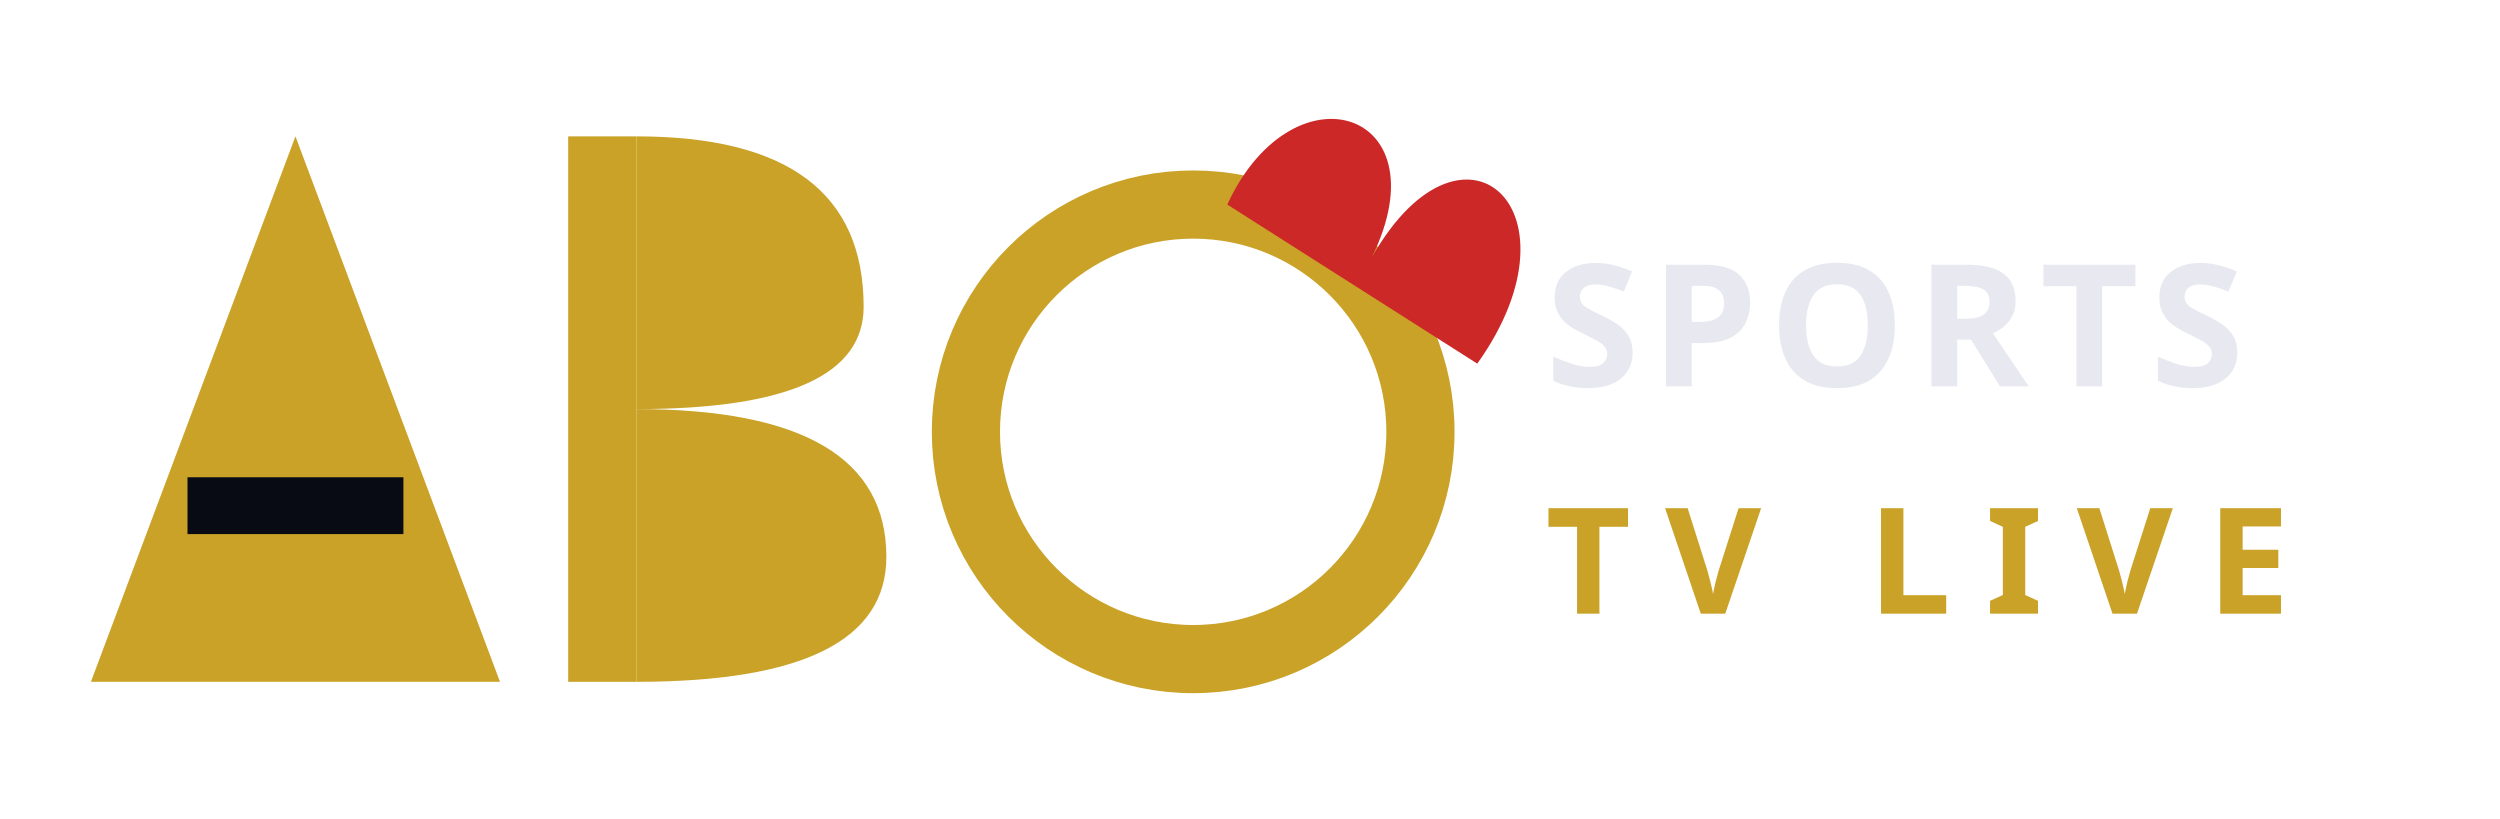
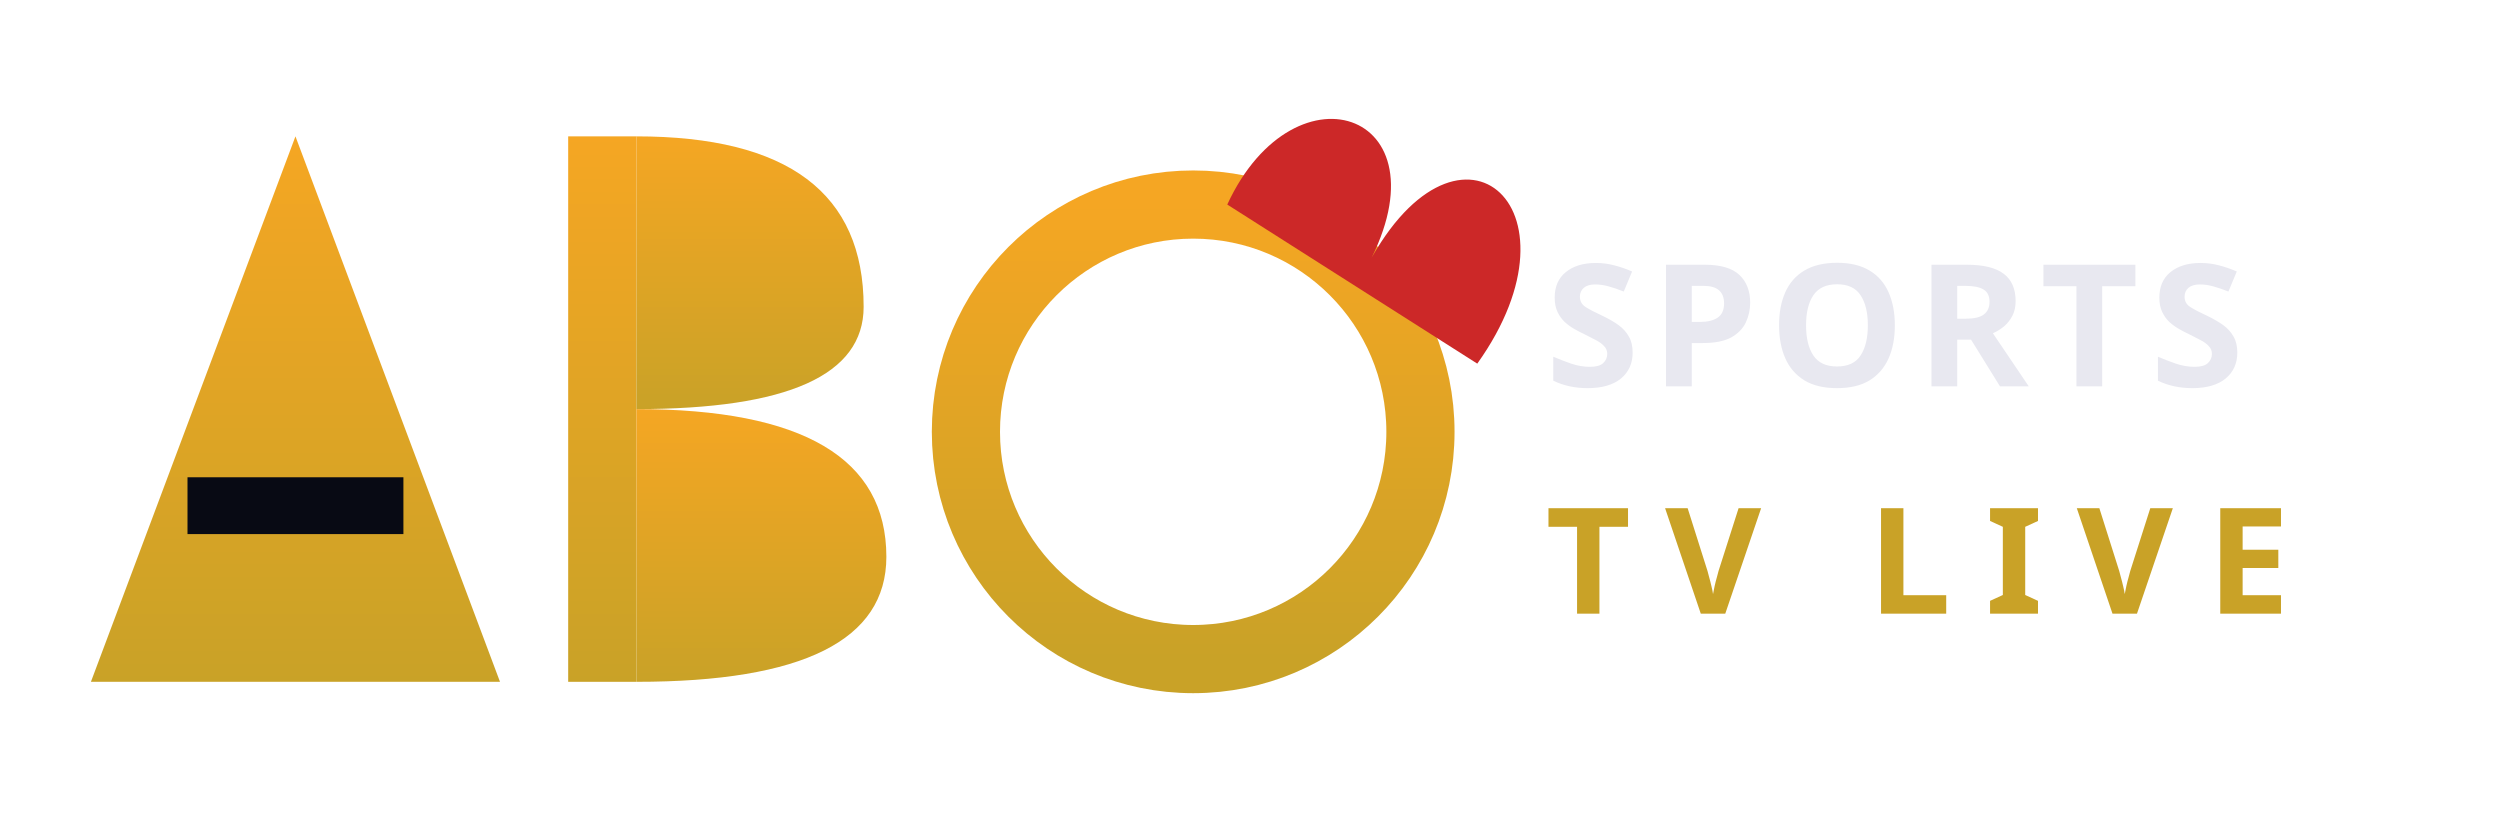
<svg xmlns="http://www.w3.org/2000/svg" viewBox="0 0 220 72" fill="none">
-   <polygon points="8,60 26,12 44,60" fill="#C9A227" />
+   <defs>
+     <linearGradient id="aGold" x1="0%" y1="0%" x2="0%" y2="100%">
+       <stop offset="0%" stop-color="#F5A623" />
+       <stop offset="100%" stop-color="#C9A227" />
+     </linearGradient>
+   </defs>
+   <polygon points="8,60 26,12 44,60" fill="url(#aGold)" />
  <rect x="16.5" y="42" width="19" height="5" fill="#080A14" />
-   <rect x="50" y="12" width="6" height="48" fill="#C9A227" />
-   <path d="M56 12 Q76 12 76 27 Q76 36 56 36" fill="#C9A227" />
-   <path d="M56 36 Q78 36 78 49 Q78 60 56 60" fill="#C9A227" />
-   <circle cx="105" cy="38" r="20" fill="none" stroke="#C9A227" stroke-width="6" />
+   <rect x="50" y="12" width="6" height="48" fill="url(#aGold)" />
+   <path d="M56 12 Q76 12 76 27 Q76 36 56 36" fill="url(#aGold)" />
+   <path d="M56 36 Q78 36 78 49 Q78 60 56 60" fill="url(#aGold)" />
+   <circle cx="105" cy="38" r="20" fill="none" stroke="url(#aGold)" stroke-width="6" />
  <path d="M108,18 C114,5 128,10 120,24 C128,8 140,18 130,32" fill="#CC2828" />
  <text x="136" y="34" font-size="15" font-family="Arial Black,sans-serif" fill="#E8E8F0" font-weight="900" letter-spacing="1">SPORTS</text>
  <text x="136" y="54" font-size="13" font-family="Arial Black,sans-serif" fill="#C9A227" font-weight="900" letter-spacing="3">TV LIVE</text>
</svg>
